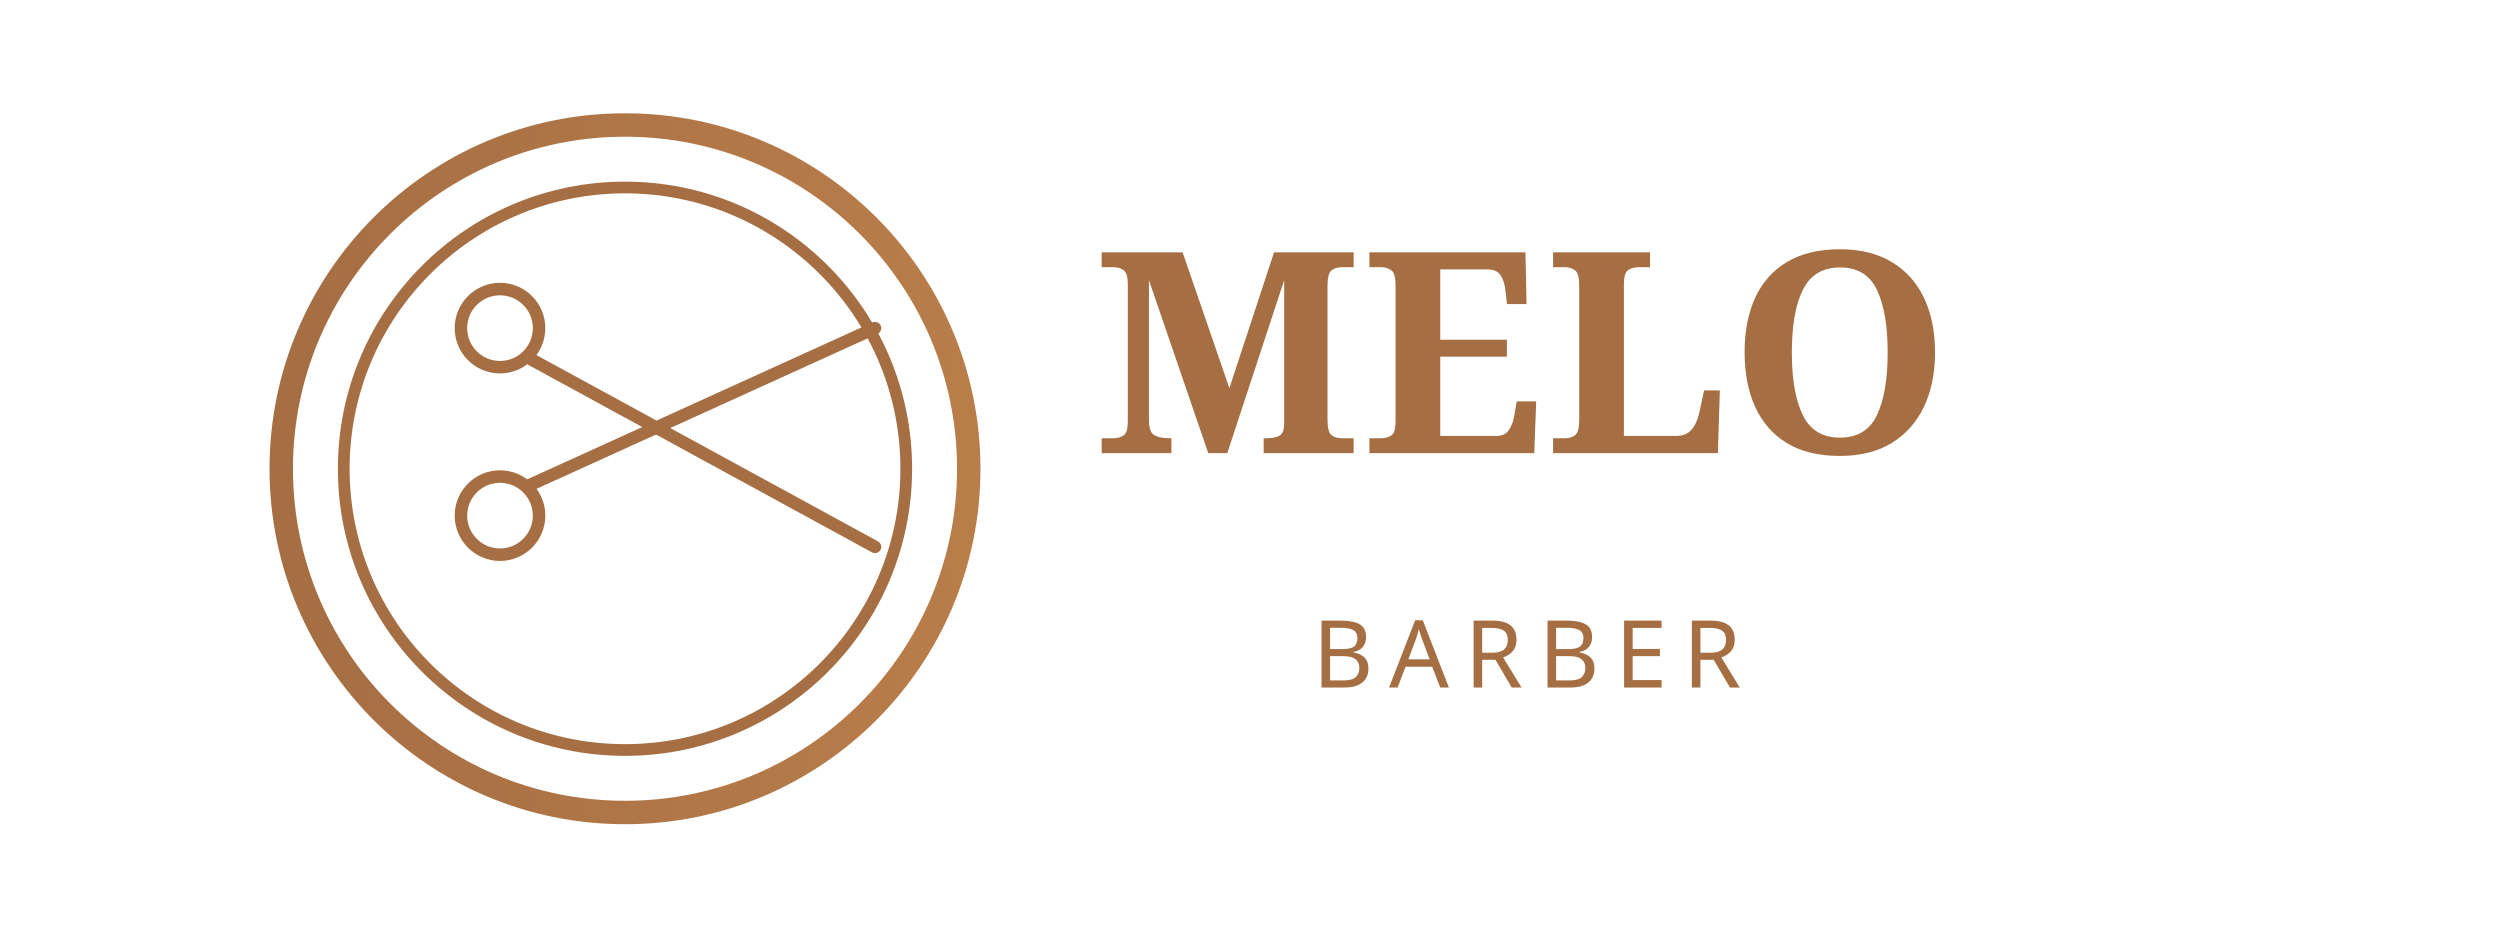
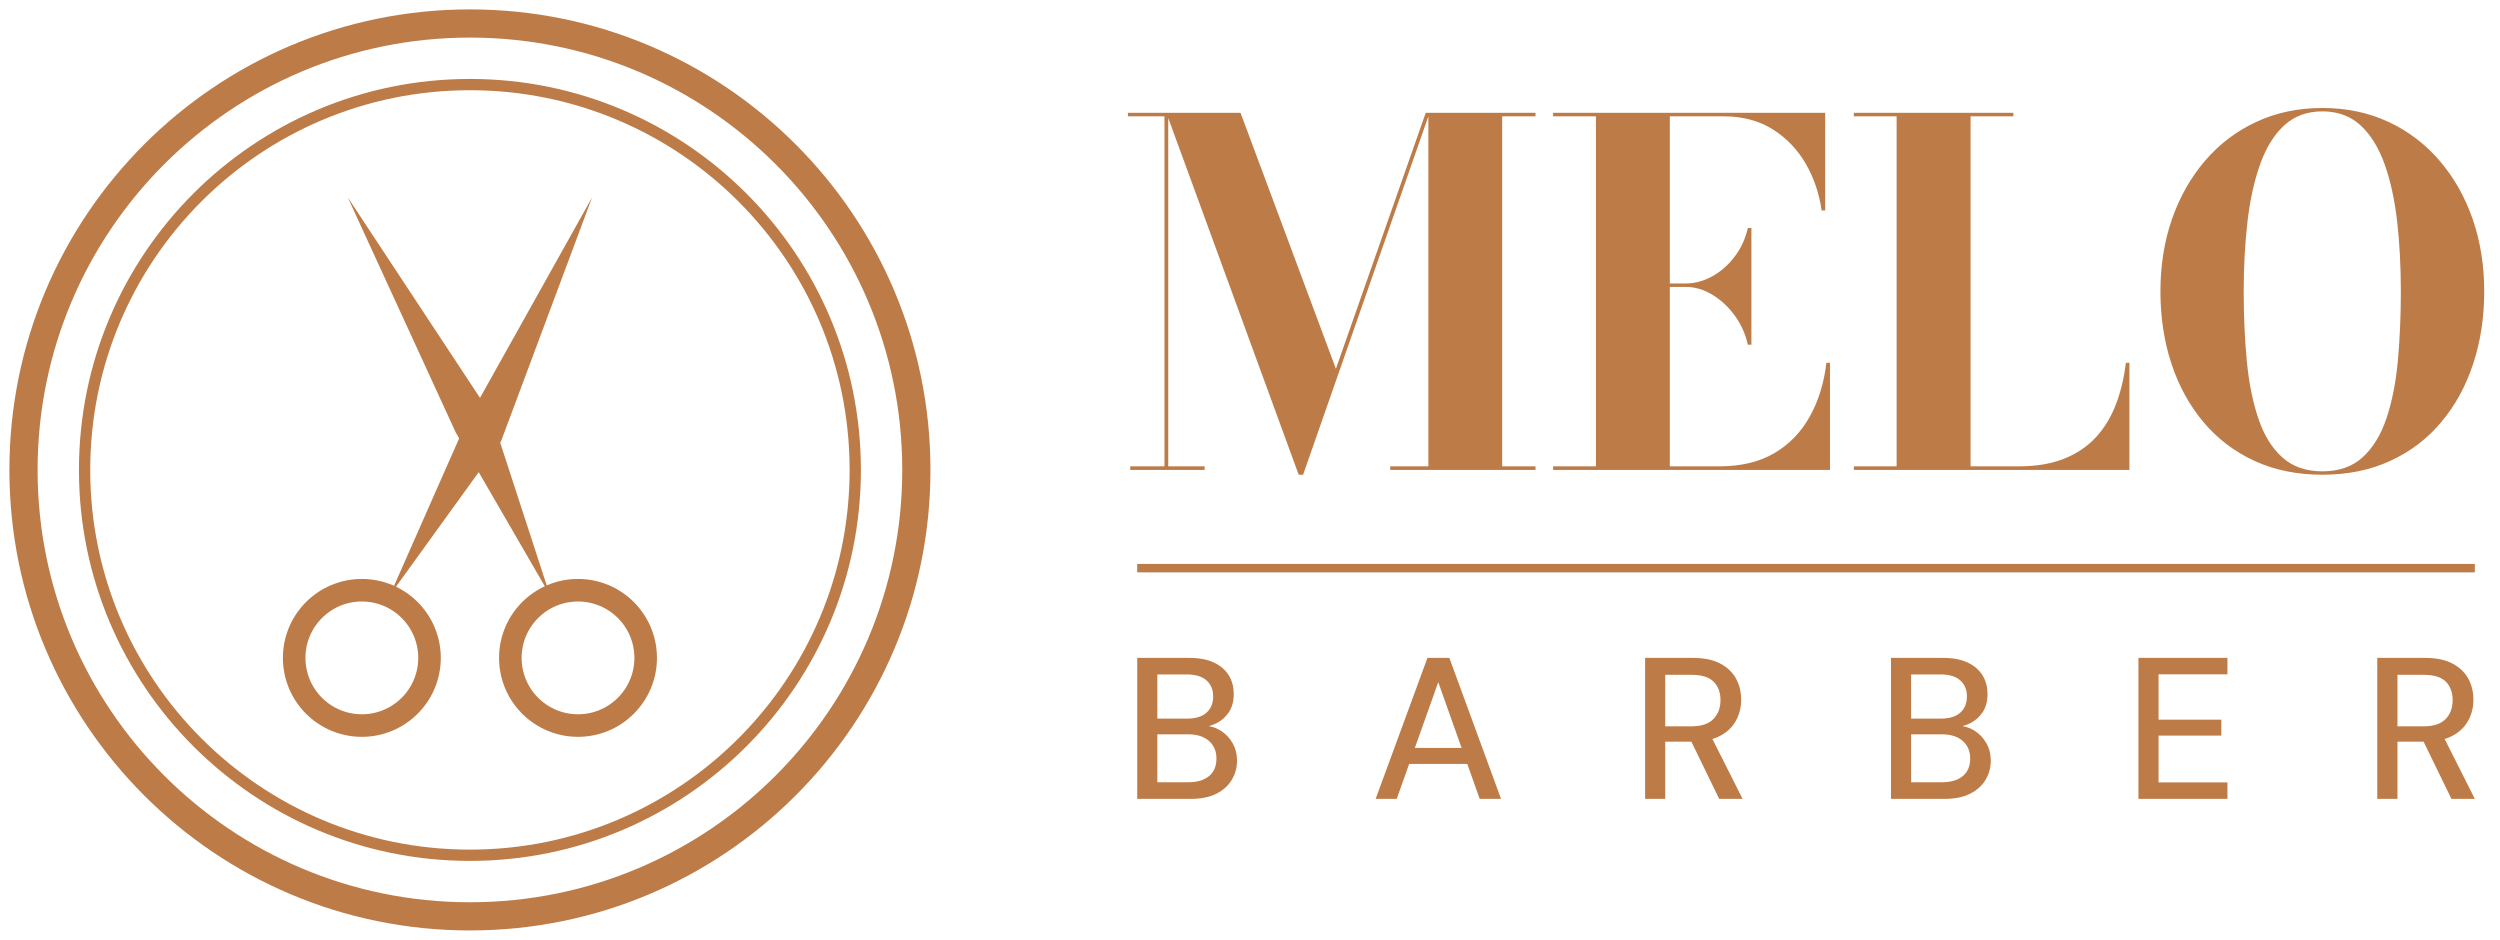
- <svg xmlns="http://www.w3.org/2000/svg" width="320" height="120" viewBox="0 0 320 120" role="img" aria-labelledby="titleDesc">
-   <defs>
-     <linearGradient id="g1" x1="0" x2="1">
-       <stop offset="0" stop-color="#A56E43" />
-       <stop offset="1" stop-color="#B97D4A" />
-     </linearGradient>
-   </defs>
-   <g transform="translate(20,10)">
-     <circle cx="60" cy="50" r="44" fill="none" stroke="url(#g1)" stroke-width="3" />
-     <circle cx="60" cy="50" r="36" fill="none" stroke="#A56E43" stroke-width="1.5" />
-     <g transform="translate(36,26)" fill="none" stroke="#A56E43" stroke-width="1.6" stroke-linecap="round" stroke-linejoin="round">
-       <circle cx="8" cy="6" r="5" />
-       <circle cx="8" cy="30" r="5" />
-       <path d="M12 10 L56 34" />
-       <path d="M12 26 L56 6" />
-     </g>
-     <text x="120" y="48" font-family="Fraunces, serif, Georgia, serif" font-size="36" font-weight="700" fill="#A56E43">MELO</text>
-     <text x="148" y="78" font-family="Oswald, sans-serif" font-size="12" letter-spacing="2" fill="#A56E43">BARBER</text>
+ <svg xmlns="http://www.w3.org/2000/svg" viewBox="0 0 266 100" role="img" aria-labelledby="melo-logo-title">
+   <g>
+     <circle cx="50" cy="50" r="47.50" fill="none" stroke="#BD7B47" stroke-width="3.00" />
+     <circle cx="50" cy="50" r="41.00" fill="none" stroke="#BD7B47" stroke-width="1.20" />
+     <path d="M41.50 63.30 L53.31 46.95 L63.00 21.00 L49.56 45.04 Z" fill="#BD7B47" />
+     <path d="M58.50 63.30 L52.25 44.12 L37.00 21.00 L48.50 46.03 Z" fill="#BD7B47" />
+     <circle cx="38.50" cy="70.00" r="7.20" fill="none" stroke="#BD7B47" stroke-width="2.40" />
+     <circle cx="61.50" cy="70.00" r="7.20" fill="none" stroke="#BD7B47" stroke-width="2.40" />
  </g>
+   <path d="M138.18 50.51 124.1 12H131.99L142.14 39.24L151.7 12H152.11L138.65 50.51ZM124.3 12V49.62H128.17V50H120.26V49.62H123.9V12.38H120.01V12ZM163.38 12V12.38H159.83V49.62H163.38V50H147.92V49.62H151.98V12ZM165.25 50V49.62H169.81V12.38H165.25V12H194.2V22.39H193.82Q193.44 19.68 192.12 17.4Q190.79 15.12 188.6 13.75Q186.4 12.38 183.44 12.38H177.67V49.62H182.92Q186.4 49.62 188.8 48.21Q191.2 46.79 192.57 44.3Q193.95 41.82 194.33 38.6H194.71V50ZM185.97 36.67Q185.59 34.97 184.58 33.58Q183.57 32.19 182.19 31.36Q180.82 30.53 179.38 30.53H175.79V30.16H179.38Q180.82 30.16 182.2 29.39Q183.57 28.63 184.58 27.29Q185.59 25.95 185.97 24.26H186.35V36.67ZM197.25 50V49.62H201.8V12.38H197.25V12H214.22V12.38H209.67V49.62H214.79Q217.58 49.62 219.61 48.81Q221.64 48 223 46.53Q224.36 45.05 225.13 43.03Q225.91 41.01 226.19 38.6H226.57V50ZM247.1 50.51Q243.06 50.51 239.86 49.03Q236.67 47.56 234.44 44.9Q232.21 42.24 231.04 38.69Q229.87 35.15 229.87 31Q229.87 26.85 231.1 23.31Q232.34 19.76 234.62 17.1Q236.9 14.44 240.07 12.97Q243.24 11.49 247.1 11.49Q250.97 11.49 254.13 12.97Q257.29 14.44 259.57 17.1Q261.86 19.76 263.09 23.31Q264.32 26.85 264.32 31Q264.32 35.15 263.15 38.69Q261.99 42.24 259.76 44.9Q257.54 47.56 254.34 49.03Q251.15 50.51 247.1 50.51ZM247.1 50.15Q249.75 50.15 251.39 48.65Q253.03 47.15 253.92 44.51Q254.81 41.86 255.13 38.4Q255.45 34.93 255.45 30.99Q255.45 27.06 255.06 23.6Q254.67 20.14 253.73 17.49Q252.79 14.85 251.18 13.35Q249.56 11.85 247.1 11.85Q244.66 11.85 243.03 13.35Q241.4 14.86 240.47 17.5Q239.53 20.14 239.13 23.6Q238.73 27.06 238.73 31Q238.73 34.93 239.06 38.4Q239.39 41.87 240.28 44.51Q241.16 47.15 242.82 48.65Q244.47 50.15 247.1 50.15Z" fill="#BD7B47" />
+   <rect x="121" y="60" width="142.32" height="0.9" fill="#BD7B47" />
+   <path d="M121 85V70H126.54Q128.12 70 129.17 70.5Q130.22 71 130.75 71.87Q131.27 72.73 131.27 73.83Q131.27 74.98 130.77 75.75Q130.27 76.52 129.47 76.93Q128.66 77.34 127.75 77.42L128.06 77.2Q129.04 77.23 129.85 77.72Q130.66 78.22 131.14 79.06Q131.62 79.89 131.62 80.91Q131.62 82.06 131.05 82.99Q130.49 83.92 129.4 84.46Q128.31 85 126.73 85ZM123.14 83.23H126.45Q127.86 83.23 128.65 82.57Q129.43 81.91 129.43 80.71Q129.43 79.53 128.63 78.83Q127.82 78.13 126.41 78.13H123.14ZM123.14 76.46H126.31Q127.66 76.46 128.37 75.83Q129.08 75.2 129.08 74.09Q129.08 73.03 128.37 72.39Q127.66 71.76 126.26 71.76H123.14ZM146.37 85 151.88 70H154.21L159.71 85H157.44L153.03 72.58L148.61 85ZM148.86 81.28 149.45 79.58H156.51L157.1 81.28ZM175.04 85V70H180.12Q181.89 70 183.03 70.6Q184.16 71.2 184.71 72.2Q185.26 73.2 185.26 74.46Q185.26 75.66 184.71 76.67Q184.16 77.69 183.01 78.3Q181.86 78.91 180.05 78.91H177.18V85ZM182.92 85 179.68 78.33H182.05L185.41 85ZM177.18 77.28H179.97Q181.56 77.28 182.31 76.5Q183.06 75.73 183.06 74.5Q183.06 73.26 182.33 72.53Q181.6 71.8 179.96 71.8H177.18ZM201.2 85V70H206.75Q208.32 70 209.37 70.5Q210.42 71 210.95 71.87Q211.47 72.73 211.47 73.83Q211.47 74.98 210.97 75.75Q210.47 76.52 209.67 76.93Q208.86 77.34 207.95 77.42L208.26 77.2Q209.24 77.23 210.05 77.72Q210.86 78.22 211.34 79.06Q211.82 79.89 211.82 80.91Q211.82 82.06 211.25 82.99Q210.69 83.92 209.6 84.46Q208.51 85 206.93 85ZM203.34 83.23H206.65Q208.06 83.23 208.85 82.57Q209.63 81.91 209.63 80.71Q209.63 79.53 208.83 78.83Q208.02 78.13 206.61 78.13H203.34ZM203.34 76.46H206.51Q207.87 76.46 208.57 75.83Q209.28 75.2 209.28 74.09Q209.28 73.03 208.57 72.39Q207.87 71.76 206.46 71.76H203.34ZM227.53 85V70H237V71.75H229.67V76.57H236.35V78.27H229.67V83.25H237V85ZM252.94 85V70H258.03Q259.8 70 260.94 70.6Q262.07 71.2 262.62 72.2Q263.17 73.2 263.17 74.46Q263.17 75.66 262.62 76.67Q262.07 77.69 260.92 78.3Q259.76 78.91 257.96 78.91H255.09V85ZM260.83 85 257.59 78.33H259.96L263.32 85ZM255.09 77.28H257.88Q259.47 77.28 260.22 76.5Q260.96 75.73 260.96 74.5Q260.96 73.26 260.24 72.53Q259.51 71.8 257.87 71.8H255.09Z" fill="#BD7B47" />
</svg>
